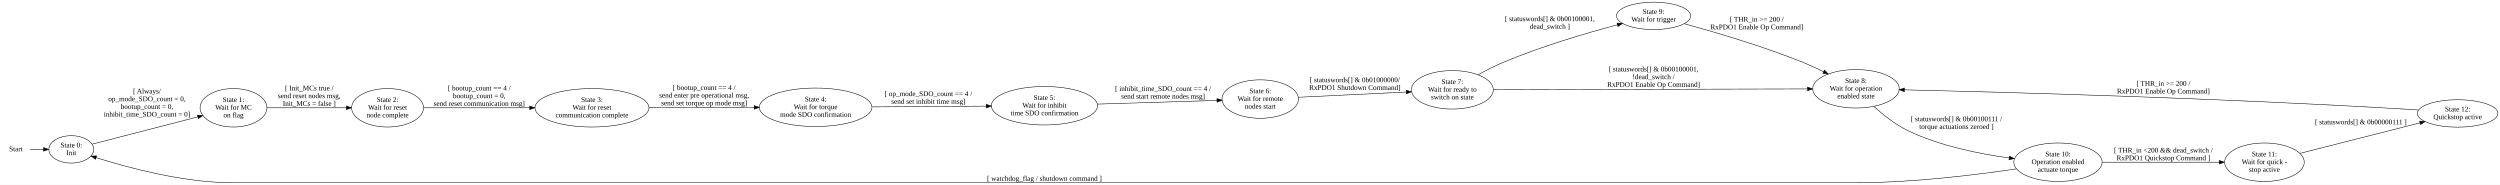
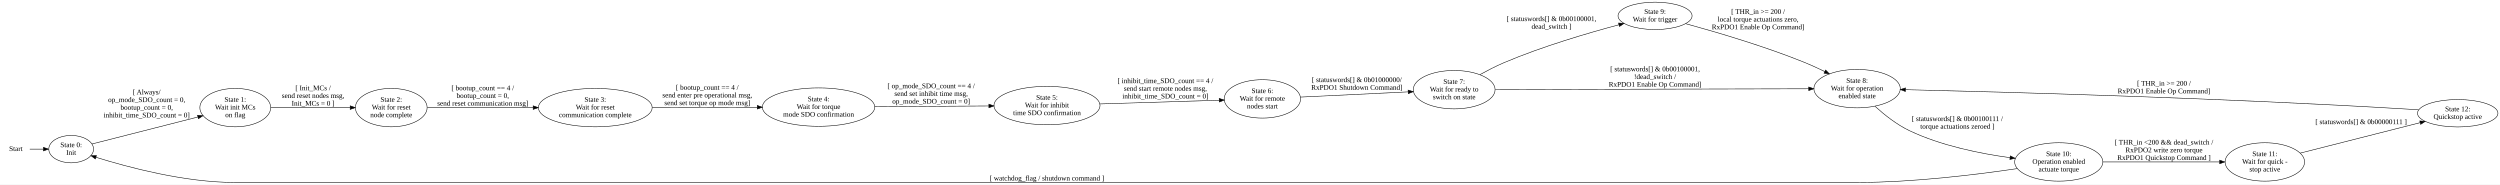
- <svg xmlns="http://www.w3.org/2000/svg" width="4869pt" height="360pt" viewBox="0.00 0.00 4868.70 359.87">
+ <svg xmlns="http://www.w3.org/2000/svg" width="4877pt" height="360pt" viewBox="0.00 0.00 4877.18 359.87">
  <g id="graph0" class="graph" transform="scale(1 1) rotate(0) translate(4 355.87)">
-     <polygon fill="white" stroke="none" points="-4,4 -4,-355.87 4864.7,-355.87 4864.7,4 -4,4" />
+     <polygon fill="white" stroke="none" points="-4,4 -4,-355.87 4873.18,-355.87 4873.18,4 -4,4" />
    <g id="node1" class="node">
      <text text-anchor="middle" x="27" y="-61.3" font-family="Times New Roman,serif" font-size="14.00">Start</text>
    </g>
    <g id="node2" class="node">
      <ellipse fill="none" stroke="black" cx="134.841" cy="-65" rx="43.682" ry="26.741" />
      <text text-anchor="middle" x="134.841" y="-68.8" font-family="Times New Roman,serif" font-size="14.00">State 0: </text>
      <text text-anchor="middle" x="134.841" y="-53.8" font-family="Times New Roman,serif" font-size="14.00">Init</text>
    </g>
    <g id="edge1" class="edge">
      <path fill="none" stroke="black" d="M54.163,-65C62.169,-65 71.283,-65 80.418,-65" />
      <polygon fill="black" stroke="black" points="80.681,-68.5 90.681,-65 80.681,-61.5 80.681,-68.5" />
    </g>
    <g id="node3" class="node">
-       <ellipse fill="none" stroke="black" cx="450.735" cy="-146" rx="65.108" ry="37.453" />
-       <text text-anchor="middle" x="450.735" y="-157.3" font-family="Times New Roman,serif" font-size="14.00">State 1: </text>
-       <text text-anchor="middle" x="450.735" y="-142.3" font-family="Times New Roman,serif" font-size="14.00">Wait for MC </text>
-       <text text-anchor="middle" x="450.735" y="-127.3" font-family="Times New Roman,serif" font-size="14.00">on flag</text>
+       <ellipse fill="none" stroke="black" cx="454.978" cy="-146" rx="69.094" ry="37.453" />
+       <text text-anchor="middle" x="454.978" y="-157.3" font-family="Times New Roman,serif" font-size="14.00">State 1: </text>
+       <text text-anchor="middle" x="454.978" y="-142.3" font-family="Times New Roman,serif" font-size="14.00">Wait init MCs </text>
+       <text text-anchor="middle" x="454.978" y="-127.3" font-family="Times New Roman,serif" font-size="14.00">on flag</text>
    </g>
    <g id="edge2" class="edge">
-       <path fill="none" stroke="black" d="M175.596,-75.259C227.271,-88.594 318.327,-112.09 381.235,-128.324" />
-       <polygon fill="black" stroke="black" points="380.522,-131.754 391.079,-130.864 382.271,-124.976 380.522,-131.754" />
-       <text text-anchor="middle" x="282.181" y="-173.8" font-family="Times New Roman,serif" font-size="14.00"> [ Always/ </text>
-       <text text-anchor="middle" x="282.181" y="-158.8" font-family="Times New Roman,serif" font-size="14.00"> op_mode_SDO_count = 0, </text>
-       <text text-anchor="middle" x="282.181" y="-143.8" font-family="Times New Roman,serif" font-size="14.00">bootup_count = 0, </text>
-       <text text-anchor="middle" x="282.181" y="-128.8" font-family="Times New Roman,serif" font-size="14.00">inhibit_time_SDO_count = 0] </text>
+       <path fill="none" stroke="black" d="M175.49,-75.095C227.033,-88.218 317.999,-111.379 381.907,-127.65" />
+       <polygon fill="black" stroke="black" points="381.366,-131.124 391.921,-130.2 383.094,-124.341 381.366,-131.124" />
+       <text text-anchor="middle" x="282.181" y="-171.8" font-family="Times New Roman,serif" font-size="14.00"> [ Always/ </text>
+       <text text-anchor="middle" x="282.181" y="-156.8" font-family="Times New Roman,serif" font-size="14.00"> op_mode_SDO_count = 0, </text>
+       <text text-anchor="middle" x="282.181" y="-141.8" font-family="Times New Roman,serif" font-size="14.00">bootup_count = 0, </text>
+       <text text-anchor="middle" x="282.181" y="-126.8" font-family="Times New Roman,serif" font-size="14.00">inhibit_time_SDO_count = 0] </text>
    </g>
    <g id="node4" class="node">
-       <ellipse fill="none" stroke="black" cx="750.792" cy="-146" rx="70.007" ry="37.453" />
-       <text text-anchor="middle" x="750.792" y="-157.3" font-family="Times New Roman,serif" font-size="14.00">State 2: </text>
-       <text text-anchor="middle" x="750.792" y="-142.3" font-family="Times New Roman,serif" font-size="14.00">Wait for reset </text>
-       <text text-anchor="middle" x="750.792" y="-127.3" font-family="Times New Roman,serif" font-size="14.00">node complete</text>
+       <ellipse fill="none" stroke="black" cx="759.278" cy="-146" rx="70.007" ry="37.453" />
+       <text text-anchor="middle" x="759.278" y="-157.3" font-family="Times New Roman,serif" font-size="14.00">State 2: </text>
+       <text text-anchor="middle" x="759.278" y="-142.3" font-family="Times New Roman,serif" font-size="14.00">Wait for reset </text>
+       <text text-anchor="middle" x="759.278" y="-127.3" font-family="Times New Roman,serif" font-size="14.00">node complete</text>
    </g>
    <g id="edge3" class="edge">
-       <path fill="none" stroke="black" d="M516.042,-146C561.337,-146 622.267,-146 670.563,-146" />
-       <polygon fill="black" stroke="black" points="670.667,-149.5 680.667,-146 670.667,-142.5 670.667,-149.5" />
-       <text text-anchor="middle" x="598.289" y="-179.8" font-family="Times New Roman,serif" font-size="14.00"> [ Init_MCs true / </text>
-       <text text-anchor="middle" x="598.289" y="-164.8" font-family="Times New Roman,serif" font-size="14.00">send reset nodes msg, </text>
-       <text text-anchor="middle" x="598.289" y="-149.8" font-family="Times New Roman,serif" font-size="14.00">Init_MCs = false ] </text>
+       <path fill="none" stroke="black" d="M524.574,-146C570.518,-146 631.141,-146 679.13,-146" />
+       <polygon fill="black" stroke="black" points="679.168,-149.5 689.168,-146 679.168,-142.5 679.168,-149.5" />
+       <text text-anchor="middle" x="606.774" y="-179.8" font-family="Times New Roman,serif" font-size="14.00"> [ Init_MCs / </text>
+       <text text-anchor="middle" x="606.774" y="-164.8" font-family="Times New Roman,serif" font-size="14.00">send reset nodes msg, </text>
+       <text text-anchor="middle" x="606.774" y="-149.8" font-family="Times New Roman,serif" font-size="14.00">Init_MCs = 0 ] </text>
    </g>
    <g id="node5" class="node">
-       <ellipse fill="none" stroke="black" cx="1148.81" cy="-146" rx="111.032" ry="37.453" />
-       <text text-anchor="middle" x="1148.81" y="-157.3" font-family="Times New Roman,serif" font-size="14.00">State 3: </text>
-       <text text-anchor="middle" x="1148.81" y="-142.3" font-family="Times New Roman,serif" font-size="14.00">Wait for reset </text>
-       <text text-anchor="middle" x="1148.81" y="-127.3" font-family="Times New Roman,serif" font-size="14.00">communication complete</text>
+       <ellipse fill="none" stroke="black" cx="1157.3" cy="-146" rx="111.032" ry="37.453" />
+       <text text-anchor="middle" x="1157.3" y="-157.3" font-family="Times New Roman,serif" font-size="14.00">State 3: </text>
+       <text text-anchor="middle" x="1157.3" y="-142.3" font-family="Times New Roman,serif" font-size="14.00">Wait for reset </text>
+       <text text-anchor="middle" x="1157.3" y="-127.3" font-family="Times New Roman,serif" font-size="14.00">communication complete</text>
    </g>
    <g id="edge4" class="edge">
-       <path fill="none" stroke="black" d="M821.227,-146C878.091,-146 959.879,-146 1027.38,-146" />
-       <polygon fill="black" stroke="black" points="1027.66,-149.5 1037.66,-146 1027.66,-142.5 1027.66,-149.5" />
-       <text text-anchor="middle" x="929.296" y="-179.8" font-family="Times New Roman,serif" font-size="14.00"> [ bootup_count == 4 / </text>
-       <text text-anchor="middle" x="929.296" y="-164.8" font-family="Times New Roman,serif" font-size="14.00">bootup_count = 0, </text>
-       <text text-anchor="middle" x="929.296" y="-149.8" font-family="Times New Roman,serif" font-size="14.00">send reset communication msg] </text>
+       <path fill="none" stroke="black" d="M829.712,-146C886.576,-146 968.364,-146 1035.87,-146" />
+       <polygon fill="black" stroke="black" points="1036.14,-149.5 1046.14,-146 1036.14,-142.5 1036.14,-149.5" />
+       <text text-anchor="middle" x="937.781" y="-179.8" font-family="Times New Roman,serif" font-size="14.00"> [ bootup_count == 4 / </text>
+       <text text-anchor="middle" x="937.781" y="-164.8" font-family="Times New Roman,serif" font-size="14.00">bootup_count = 0, </text>
+       <text text-anchor="middle" x="937.781" y="-149.8" font-family="Times New Roman,serif" font-size="14.00">send reset communication msg] </text>
    </g>
    <g id="node6" class="node">
-       <ellipse fill="none" stroke="black" cx="1584.43" cy="-147" rx="109.703" ry="37.453" />
-       <text text-anchor="middle" x="1584.43" y="-158.3" font-family="Times New Roman,serif" font-size="14.00">State 4: </text>
-       <text text-anchor="middle" x="1584.43" y="-143.3" font-family="Times New Roman,serif" font-size="14.00">Wait for torque </text>
-       <text text-anchor="middle" x="1584.43" y="-128.3" font-family="Times New Roman,serif" font-size="14.00">mode SDO confirmation</text>
+       <ellipse fill="none" stroke="black" cx="1592.91" cy="-147" rx="109.703" ry="37.453" />
+       <text text-anchor="middle" x="1592.91" y="-158.3" font-family="Times New Roman,serif" font-size="14.00">State 4: </text>
+       <text text-anchor="middle" x="1592.91" y="-143.3" font-family="Times New Roman,serif" font-size="14.00">Wait for torque </text>
+       <text text-anchor="middle" x="1592.91" y="-128.3" font-family="Times New Roman,serif" font-size="14.00">mode SDO confirmation</text>
    </g>
    <g id="edge5" class="edge">
-       <path fill="none" stroke="black" d="M1260.07,-146.254C1322.59,-146.398 1400.84,-146.579 1464.71,-146.726" />
-       <polygon fill="black" stroke="black" points="1464.82,-150.226 1474.83,-146.75 1464.84,-143.226 1464.82,-150.226" />
-       <text text-anchor="middle" x="1367.33" y="-180.8" font-family="Times New Roman,serif" font-size="14.00"> [ bootup_count == 4 / </text>
-       <text text-anchor="middle" x="1367.33" y="-165.8" font-family="Times New Roman,serif" font-size="14.00">send enter pre operational msg, </text>
-       <text text-anchor="middle" x="1367.33" y="-150.8" font-family="Times New Roman,serif" font-size="14.00">send set torque op mode msg]</text>
+       <path fill="none" stroke="black" d="M1268.56,-146.254C1331.08,-146.398 1409.33,-146.579 1473.19,-146.726" />
+       <polygon fill="black" stroke="black" points="1473.31,-150.226 1483.31,-146.75 1473.32,-143.226 1473.31,-150.226" />
+       <text text-anchor="middle" x="1375.81" y="-180.8" font-family="Times New Roman,serif" font-size="14.00"> [ bootup_count == 4 / </text>
+       <text text-anchor="middle" x="1375.81" y="-165.8" font-family="Times New Roman,serif" font-size="14.00">send enter pre operational msg, </text>
+       <text text-anchor="middle" x="1375.81" y="-150.8" font-family="Times New Roman,serif" font-size="14.00">send set torque op mode msg]</text>
    </g>
    <g id="node7" class="node">
-       <ellipse fill="none" stroke="black" cx="2030.03" cy="-150" rx="103.476" ry="37.453" />
-       <text text-anchor="middle" x="2030.03" y="-161.3" font-family="Times New Roman,serif" font-size="14.00">State 5: </text>
-       <text text-anchor="middle" x="2030.03" y="-146.3" font-family="Times New Roman,serif" font-size="14.00">Wait for inhibit </text>
-       <text text-anchor="middle" x="2030.03" y="-131.3" font-family="Times New Roman,serif" font-size="14.00">time SDO confirmation</text>
+       <ellipse fill="none" stroke="black" cx="2038.52" cy="-150" rx="103.476" ry="37.453" />
+       <text text-anchor="middle" x="2038.52" y="-161.3" font-family="Times New Roman,serif" font-size="14.00">State 5: </text>
+       <text text-anchor="middle" x="2038.52" y="-146.3" font-family="Times New Roman,serif" font-size="14.00">Wait for inhibit </text>
+       <text text-anchor="middle" x="2038.52" y="-131.3" font-family="Times New Roman,serif" font-size="14.00">time SDO confirmation</text>
    </g>
    <g id="edge6" class="edge">
-       <path fill="none" stroke="black" d="M1694.23,-147.736C1761.69,-148.192 1848.19,-148.777 1916.36,-149.238" />
-       <polygon fill="black" stroke="black" points="1916.69,-152.74 1926.71,-149.308 1916.74,-145.74 1916.69,-152.74" />
-       <text text-anchor="middle" x="1804.03" y="-168.8" font-family="Times New Roman,serif" font-size="14.00"> [ op_mode_SDO_count == 4 / </text>
-       <text text-anchor="middle" x="1804.03" y="-153.8" font-family="Times New Roman,serif" font-size="14.00">send set inhibit time msg]</text>
+       <path fill="none" stroke="black" d="M1702.72,-147.736C1770.18,-148.192 1856.67,-148.777 1924.85,-149.238" />
+       <polygon fill="black" stroke="black" points="1925.17,-152.74 1935.2,-149.308 1925.22,-145.74 1925.17,-152.74" />
+       <text text-anchor="middle" x="1812.52" y="-183.8" font-family="Times New Roman,serif" font-size="14.00"> [ op_mode_SDO_count == 4 / </text>
+       <text text-anchor="middle" x="1812.52" y="-168.8" font-family="Times New Roman,serif" font-size="14.00">send set inhibit time msg, </text>
+       <text text-anchor="middle" x="1812.52" y="-153.8" font-family="Times New Roman,serif" font-size="14.00">op_mode_SDO_count = 0]</text>
    </g>
    <g id="node8" class="node">
-       <ellipse fill="none" stroke="black" cx="2450.28" cy="-163" rx="74.493" ry="37.453" />
-       <text text-anchor="middle" x="2450.28" y="-174.3" font-family="Times New Roman,serif" font-size="14.00">State 6: </text>
-       <text text-anchor="middle" x="2450.28" y="-159.3" font-family="Times New Roman,serif" font-size="14.00">Wait for remote</text>
-       <text text-anchor="middle" x="2450.28" y="-144.3" font-family="Times New Roman,serif" font-size="14.00">nodes start</text>
+       <ellipse fill="none" stroke="black" cx="2458.76" cy="-163" rx="74.493" ry="37.453" />
+       <text text-anchor="middle" x="2458.76" y="-174.3" font-family="Times New Roman,serif" font-size="14.00">State 6: </text>
+       <text text-anchor="middle" x="2458.76" y="-159.3" font-family="Times New Roman,serif" font-size="14.00">Wait for remote</text>
+       <text text-anchor="middle" x="2458.76" y="-144.3" font-family="Times New Roman,serif" font-size="14.00">nodes start</text>
    </g>
    <g id="edge7" class="edge">
-       <path fill="none" stroke="black" d="M2133.08,-153.172C2204.61,-155.395 2299.04,-158.33 2366.02,-160.412" />
-       <polygon fill="black" stroke="black" points="2366.01,-163.914 2376.12,-160.726 2366.23,-156.917 2366.01,-163.914" />
-       <text text-anchor="middle" x="2261.03" y="-178.8" font-family="Times New Roman,serif" font-size="14.00"> [ inhibit_time_SDO_count == 4 / </text>
-       <text text-anchor="middle" x="2261.03" y="-163.8" font-family="Times New Roman,serif" font-size="14.00">send start remote nodes msg]</text>
+       <path fill="none" stroke="black" d="M2141.56,-153.172C2213.1,-155.395 2307.52,-158.33 2374.51,-160.412" />
+       <polygon fill="black" stroke="black" points="2374.5,-163.914 2384.6,-160.726 2374.71,-156.917 2374.5,-163.914" />
+       <text text-anchor="middle" x="2269.52" y="-193.8" font-family="Times New Roman,serif" font-size="14.00"> [ inhibit_time_SDO_count == 4 / </text>
+       <text text-anchor="middle" x="2269.52" y="-178.8" font-family="Times New Roman,serif" font-size="14.00">send start remote nodes msg, </text>
+       <text text-anchor="middle" x="2269.52" y="-163.8" font-family="Times New Roman,serif" font-size="14.00">inhibit_time_SDO_count = 0]</text>
    </g>
    <g id="node9" class="node">
-       <ellipse fill="none" stroke="black" cx="2824.43" cy="-181" rx="79.806" ry="37.453" />
-       <text text-anchor="middle" x="2824.43" y="-192.3" font-family="Times New Roman,serif" font-size="14.00">State 7: </text>
-       <text text-anchor="middle" x="2824.43" y="-177.3" font-family="Times New Roman,serif" font-size="14.00">Wait for ready to</text>
-       <text text-anchor="middle" x="2824.43" y="-162.3" font-family="Times New Roman,serif" font-size="14.00">switch on state</text>
+       <ellipse fill="none" stroke="black" cx="2832.91" cy="-181" rx="79.806" ry="37.453" />
+       <text text-anchor="middle" x="2832.91" y="-192.3" font-family="Times New Roman,serif" font-size="14.00">State 7: </text>
+       <text text-anchor="middle" x="2832.91" y="-177.3" font-family="Times New Roman,serif" font-size="14.00">Wait for ready to</text>
+       <text text-anchor="middle" x="2832.91" y="-162.3" font-family="Times New Roman,serif" font-size="14.00">switch on state</text>
    </g>
    <g id="edge8" class="edge">
-       <path fill="none" stroke="black" d="M2524.36,-166.535C2584.64,-169.45 2670.38,-173.597 2734.61,-176.704" />
-       <polygon fill="black" stroke="black" points="2734.57,-180.206 2744.73,-177.193 2734.91,-173.214 2734.57,-180.206" />
-       <text text-anchor="middle" x="2634.52" y="-195.8" font-family="Times New Roman,serif" font-size="14.00"> [ statuswords[] &amp; 0b01000000/ </text>
-       <text text-anchor="middle" x="2634.52" y="-180.8" font-family="Times New Roman,serif" font-size="14.00">RxPDO1 Shutdown Command]</text>
+       <path fill="none" stroke="black" d="M2532.84,-166.535C2593.12,-169.45 2678.86,-173.597 2743.09,-176.704" />
+       <polygon fill="black" stroke="black" points="2743.05,-180.206 2753.21,-177.193 2743.39,-173.214 2743.05,-180.206" />
+       <text text-anchor="middle" x="2643.01" y="-195.8" font-family="Times New Roman,serif" font-size="14.00"> [ statuswords[] &amp; 0b01000000/ </text>
+       <text text-anchor="middle" x="2643.01" y="-180.8" font-family="Times New Roman,serif" font-size="14.00">RxPDO1 Shutdown Command]</text>
    </g>
    <g id="node10" class="node">
-       <ellipse fill="none" stroke="black" cx="3610.47" cy="-183" rx="84.292" ry="37.453" />
-       <text text-anchor="middle" x="3610.47" y="-194.3" font-family="Times New Roman,serif" font-size="14.00">State 8: </text>
-       <text text-anchor="middle" x="3610.47" y="-179.3" font-family="Times New Roman,serif" font-size="14.00">Wait for operation</text>
-       <text text-anchor="middle" x="3610.47" y="-164.3" font-family="Times New Roman,serif" font-size="14.00">enabled state</text>
+       <ellipse fill="none" stroke="black" cx="3618.96" cy="-183" rx="84.292" ry="37.453" />
+       <text text-anchor="middle" x="3618.96" y="-194.3" font-family="Times New Roman,serif" font-size="14.00">State 8: </text>
+       <text text-anchor="middle" x="3618.96" y="-179.3" font-family="Times New Roman,serif" font-size="14.00">Wait for operation</text>
+       <text text-anchor="middle" x="3618.96" y="-164.3" font-family="Times New Roman,serif" font-size="14.00">enabled state</text>
    </g>
    <g id="edge9" class="edge">
-       <path fill="none" stroke="black" d="M2904.56,-181.202C3050.28,-181.574 3360.36,-182.365 3516.11,-182.762" />
-       <polygon fill="black" stroke="black" points="3516.13,-186.262 3526.14,-182.787 3516.15,-179.262 3516.13,-186.262" />
-       <text text-anchor="middle" x="3216.33" y="-216.8" font-family="Times New Roman,serif" font-size="14.00"> [ statuswords[] &amp; 0b00100001, </text>
-       <text text-anchor="middle" x="3216.33" y="-201.8" font-family="Times New Roman,serif" font-size="14.00">!dead_switch / </text>
-       <text text-anchor="middle" x="3216.33" y="-186.8" font-family="Times New Roman,serif" font-size="14.00">RxPDO1 Enable Op Command]</text>
+       <path fill="none" stroke="black" d="M2913.04,-181.202C3058.76,-181.574 3368.84,-182.365 3524.59,-182.762" />
+       <polygon fill="black" stroke="black" points="3524.62,-186.262 3534.62,-182.787 3524.63,-179.262 3524.62,-186.262" />
+       <text text-anchor="middle" x="3224.81" y="-216.8" font-family="Times New Roman,serif" font-size="14.00"> [ statuswords[] &amp; 0b00100001, </text>
+       <text text-anchor="middle" x="3224.81" y="-201.8" font-family="Times New Roman,serif" font-size="14.00">!dead_switch / </text>
+       <text text-anchor="middle" x="3224.81" y="-186.8" font-family="Times New Roman,serif" font-size="14.00">RxPDO1 Enable Op Command]</text>
    </g>
    <g id="node11" class="node">
-       <ellipse fill="none" stroke="black" cx="3216.33" cy="-325" rx="72.25" ry="26.741" />
-       <text text-anchor="middle" x="3216.33" y="-328.8" font-family="Times New Roman,serif" font-size="14.00">State 9: </text>
-       <text text-anchor="middle" x="3216.33" y="-313.8" font-family="Times New Roman,serif" font-size="14.00">Wait for trigger</text>
+       <ellipse fill="none" stroke="black" cx="3224.81" cy="-325" rx="72.25" ry="26.741" />
+       <text text-anchor="middle" x="3224.81" y="-328.8" font-family="Times New Roman,serif" font-size="14.00">State 9: </text>
+       <text text-anchor="middle" x="3224.81" y="-313.8" font-family="Times New Roman,serif" font-size="14.00">Wait for trigger</text>
    </g>
    <g id="edge10" class="edge">
-       <path fill="none" stroke="black" d="M2874.78,-210.46C2889.74,-218.717 2906.44,-227.267 2922.33,-234 2996.66,-265.498 3085.68,-291.596 3145.94,-307.648" />
-       <polygon fill="black" stroke="black" points="3145.16,-311.064 3155.73,-310.235 3146.95,-304.296 3145.16,-311.064" />
-       <text text-anchor="middle" x="3014.33" y="-314.8" font-family="Times New Roman,serif" font-size="14.00"> [ statuswords[] &amp; 0b00100001, </text>
-       <text text-anchor="middle" x="3014.33" y="-299.8" font-family="Times New Roman,serif" font-size="14.00">dead_switch ]</text>
+       <path fill="none" stroke="black" d="M2883.26,-210.46C2898.23,-218.717 2914.92,-227.267 2930.81,-234 3005.15,-265.498 3094.16,-291.596 3154.42,-307.648" />
+       <polygon fill="black" stroke="black" points="3153.65,-311.064 3164.21,-310.235 3155.44,-304.296 3153.65,-311.064" />
+       <text text-anchor="middle" x="3022.81" y="-314.8" font-family="Times New Roman,serif" font-size="14.00"> [ statuswords[] &amp; 0b00100001, </text>
+       <text text-anchor="middle" x="3022.81" y="-299.8" font-family="Times New Roman,serif" font-size="14.00">dead_switch ]</text>
    </g>
    <g id="node12" class="node">
-       <ellipse fill="none" stroke="black" cx="4003.89" cy="-40" rx="86.035" ry="37.453" />
-       <text text-anchor="middle" x="4003.89" y="-51.3" font-family="Times New Roman,serif" font-size="14.00">State 10: </text>
-       <text text-anchor="middle" x="4003.89" y="-36.3" font-family="Times New Roman,serif" font-size="14.00">Operation enabled </text>
-       <text text-anchor="middle" x="4003.89" y="-21.3" font-family="Times New Roman,serif" font-size="14.00">actuate torque</text>
+       <ellipse fill="none" stroke="black" cx="4012.37" cy="-40" rx="86.035" ry="37.453" />
+       <text text-anchor="middle" x="4012.37" y="-51.3" font-family="Times New Roman,serif" font-size="14.00">State 10: </text>
+       <text text-anchor="middle" x="4012.37" y="-36.3" font-family="Times New Roman,serif" font-size="14.00">Operation enabled </text>
+       <text text-anchor="middle" x="4012.37" y="-21.3" font-family="Times New Roman,serif" font-size="14.00">actuate torque</text>
    </g>
    <g id="edge12" class="edge">
-       <path fill="none" stroke="black" d="M3645.59,-148.446C3663.97,-131.716 3687.92,-112.754 3712.62,-101 3774.38,-71.61 3850.18,-56.297 3908.84,-48.364" />
-       <polygon fill="black" stroke="black" points="3909.38,-51.824 3918.84,-47.06 3908.47,-44.883 3909.38,-51.824" />
-       <text text-anchor="middle" x="3806.12" y="-119.8" font-family="Times New Roman,serif" font-size="14.00"> [ statuswords[] &amp; 0b00100111 / </text>
-       <text text-anchor="middle" x="3806.12" y="-104.8" font-family="Times New Roman,serif" font-size="14.00">torque actuations zeroed ]</text>
+       <path fill="none" stroke="black" d="M3654.07,-148.446C3672.46,-131.716 3696.41,-112.754 3721.11,-101 3782.86,-71.61 3858.67,-56.297 3917.32,-48.364" />
+       <polygon fill="black" stroke="black" points="3917.86,-51.824 3927.33,-47.06 3916.96,-44.883 3917.86,-51.824" />
+       <text text-anchor="middle" x="3814.61" y="-119.8" font-family="Times New Roman,serif" font-size="14.00"> [ statuswords[] &amp; 0b00100111 / </text>
+       <text text-anchor="middle" x="3814.61" y="-104.8" font-family="Times New Roman,serif" font-size="14.00">torque actuations zeroed ]</text>
    </g>
    <g id="edge11" class="edge">
-       <path fill="none" stroke="black" d="M3276.01,-309.703C3335.49,-293.492 3429.71,-265.861 3508.33,-234 3521.16,-228.799 3534.59,-222.601 3547.31,-216.348" />
-       <polygon fill="black" stroke="black" points="3549.04,-219.394 3556.43,-211.798 3545.92,-213.131 3549.04,-219.394" />
-       <text text-anchor="middle" x="3417.33" y="-313.8" font-family="Times New Roman,serif" font-size="14.00"> [ THR_in &gt;= 200 / </text>
-       <text text-anchor="middle" x="3417.33" y="-298.8" font-family="Times New Roman,serif" font-size="14.00">RxPDO1 Enable Op Command]</text>
+       <path fill="none" stroke="black" d="M3284.5,-309.703C3343.98,-293.492 3438.2,-265.861 3516.81,-234 3529.65,-228.799 3543.07,-222.601 3555.79,-216.348" />
+       <polygon fill="black" stroke="black" points="3557.53,-219.394 3564.91,-211.798 3554.4,-213.131 3557.53,-219.394" />
+       <text text-anchor="middle" x="3425.81" y="-328.8" font-family="Times New Roman,serif" font-size="14.00"> [ THR_in &gt;= 200 / </text>
+       <text text-anchor="middle" x="3425.81" y="-313.8" font-family="Times New Roman,serif" font-size="14.00">local torque actuations zero, </text>
+       <text text-anchor="middle" x="3425.81" y="-298.8" font-family="Times New Roman,serif" font-size="14.00">RxPDO1 Enable Op Command]</text>
    </g>
    <g id="edge16" class="edge">
-       <path fill="none" stroke="black" d="M3922.92,-27.013C3843.99,-15.333 3719.74,-0 3611.47,-0 449.735,-0 449.735,-0 449.735,-0 353.527,-0 244.113,-29.642 183.202,-48.891" />
-       <polygon fill="black" stroke="black" points="181.946,-45.618 173.491,-52.002 184.082,-52.284 181.946,-45.618" />
-       <text text-anchor="middle" x="2030.03" y="-3.8" font-family="Times New Roman,serif" font-size="14.00"> [ watchdog_flag / shutdown command ] </text>
+       <path fill="none" stroke="black" d="M3931.41,-27.013C3852.47,-15.333 3728.23,-0 3619.96,-0 453.978,-0 453.978,-0 453.978,-0 356.255,-0 245.003,-29.804 183.353,-49.049" />
+       <polygon fill="black" stroke="black" points="182.006,-45.804 173.528,-52.158 184.118,-52.478 182.006,-45.804" />
+       <text text-anchor="middle" x="2038.52" y="-3.8" font-family="Times New Roman,serif" font-size="14.00"> [ watchdog_flag / shutdown command ] </text>
    </g>
    <g id="node13" class="node">
-       <ellipse fill="none" stroke="black" cx="4405.94" cy="-40" rx="77.564" ry="37.453" />
-       <text text-anchor="middle" x="4405.94" y="-51.3" font-family="Times New Roman,serif" font-size="14.00">State 11: </text>
-       <text text-anchor="middle" x="4405.94" y="-36.3" font-family="Times New Roman,serif" font-size="14.00">Wait for quick - </text>
-       <text text-anchor="middle" x="4405.94" y="-21.3" font-family="Times New Roman,serif" font-size="14.00">stop active</text>
+       <ellipse fill="none" stroke="black" cx="4414.42" cy="-40" rx="77.564" ry="37.453" />
+       <text text-anchor="middle" x="4414.42" y="-51.3" font-family="Times New Roman,serif" font-size="14.00">State 11: </text>
+       <text text-anchor="middle" x="4414.42" y="-36.3" font-family="Times New Roman,serif" font-size="14.00">Wait for quick - </text>
+       <text text-anchor="middle" x="4414.42" y="-21.3" font-family="Times New Roman,serif" font-size="14.00">stop active</text>
    </g>
    <g id="edge13" class="edge">
-       <path fill="none" stroke="black" d="M4090.22,-40C4157.23,-40 4250.17,-40 4317.67,-40" />
-       <polygon fill="black" stroke="black" points="4317.86,-43.5 4327.86,-40 4317.86,-36.5 4317.86,-43.5" />
-       <text text-anchor="middle" x="4209.15" y="-58.8" font-family="Times New Roman,serif" font-size="14.00"> [ THR_in &lt;200 &amp;&amp; dead_switch / </text>
-       <text text-anchor="middle" x="4209.15" y="-43.8" font-family="Times New Roman,serif" font-size="14.00">RxPDO1 Quickstop Command ]</text>
+       <path fill="none" stroke="black" d="M4098.7,-40C4165.71,-40 4258.66,-40 4326.16,-40" />
+       <polygon fill="black" stroke="black" points="4326.34,-43.5 4336.34,-40 4326.34,-36.5 4326.34,-43.5" />
+       <text text-anchor="middle" x="4217.64" y="-73.8" font-family="Times New Roman,serif" font-size="14.00"> [ THR_in &lt;200 &amp;&amp; dead_switch / </text>
+       <text text-anchor="middle" x="4217.64" y="-58.8" font-family="Times New Roman,serif" font-size="14.00">RxPDO2 write zero torque </text>
+       <text text-anchor="middle" x="4217.64" y="-43.8" font-family="Times New Roman,serif" font-size="14.00">RxPDO1 Quickstop Command ]</text>
    </g>
    <g id="node14" class="node">
-       <ellipse fill="none" stroke="black" cx="4782.21" cy="-135" rx="78.478" ry="26.741" />
-       <text text-anchor="middle" x="4782.21" y="-138.8" font-family="Times New Roman,serif" font-size="14.00">State 12: </text>
-       <text text-anchor="middle" x="4782.21" y="-123.8" font-family="Times New Roman,serif" font-size="14.00">Quickstop active</text>
+       <ellipse fill="none" stroke="black" cx="4790.69" cy="-135" rx="78.478" ry="26.741" />
+       <text text-anchor="middle" x="4790.69" y="-138.8" font-family="Times New Roman,serif" font-size="14.00">State 12: </text>
+       <text text-anchor="middle" x="4790.69" y="-123.8" font-family="Times New Roman,serif" font-size="14.00">Quickstop active</text>
    </g>
    <g id="edge14" class="edge">
-       <path fill="none" stroke="black" d="M4475.15,-57.314C4541.36,-74.122 4641.5,-99.539 4709.03,-116.68" />
-       <polygon fill="black" stroke="black" points="4708.2,-120.079 4718.75,-119.147 4709.92,-113.294 4708.2,-120.079" />
-       <text text-anchor="middle" x="4593.72" y="-113.8" font-family="Times New Roman,serif" font-size="14.00"> [ statuswords[] &amp; 0b00000111 ]</text>
+       <path fill="none" stroke="black" d="M4483.63,-57.314C4549.85,-74.122 4649.99,-99.539 4717.52,-116.68" />
+       <polygon fill="black" stroke="black" points="4716.68,-120.079 4727.24,-119.147 4718.41,-113.294 4716.68,-120.079" />
+       <text text-anchor="middle" x="4602.2" y="-113.8" font-family="Times New Roman,serif" font-size="14.00"> [ statuswords[] &amp; 0b00000111 ]</text>
    </g>
    <g id="edge15" class="edge">
-       <path fill="none" stroke="black" d="M4705.91,-141.636C4699.09,-142.139 4692.28,-142.603 4685.72,-143 4323.3,-164.917 3891.33,-176.623 3704.81,-180.981" />
-       <polygon fill="black" stroke="black" points="3704.69,-177.482 3694.77,-181.214 3704.85,-184.481 3704.69,-177.482" />
-       <text text-anchor="middle" x="4209.15" y="-188.8" font-family="Times New Roman,serif" font-size="14.00"> [ THR_in &gt;= 200 / </text>
-       <text text-anchor="middle" x="4209.15" y="-173.8" font-family="Times New Roman,serif" font-size="14.00">RxPDO1 Enable Op Command]</text>
+       <path fill="none" stroke="black" d="M4714.4,-141.636C4707.57,-142.139 4700.76,-142.603 4694.2,-143 4331.79,-164.917 3899.81,-176.623 3713.3,-180.981" />
+       <polygon fill="black" stroke="black" points="3713.17,-177.482 3703.26,-181.214 3713.33,-184.481 3713.17,-177.482" />
+       <text text-anchor="middle" x="4217.64" y="-188.8" font-family="Times New Roman,serif" font-size="14.00"> [ THR_in &gt;= 200 / </text>
+       <text text-anchor="middle" x="4217.64" y="-173.8" font-family="Times New Roman,serif" font-size="14.00">RxPDO1 Enable Op Command]</text>
    </g>
  </g>
</svg>
